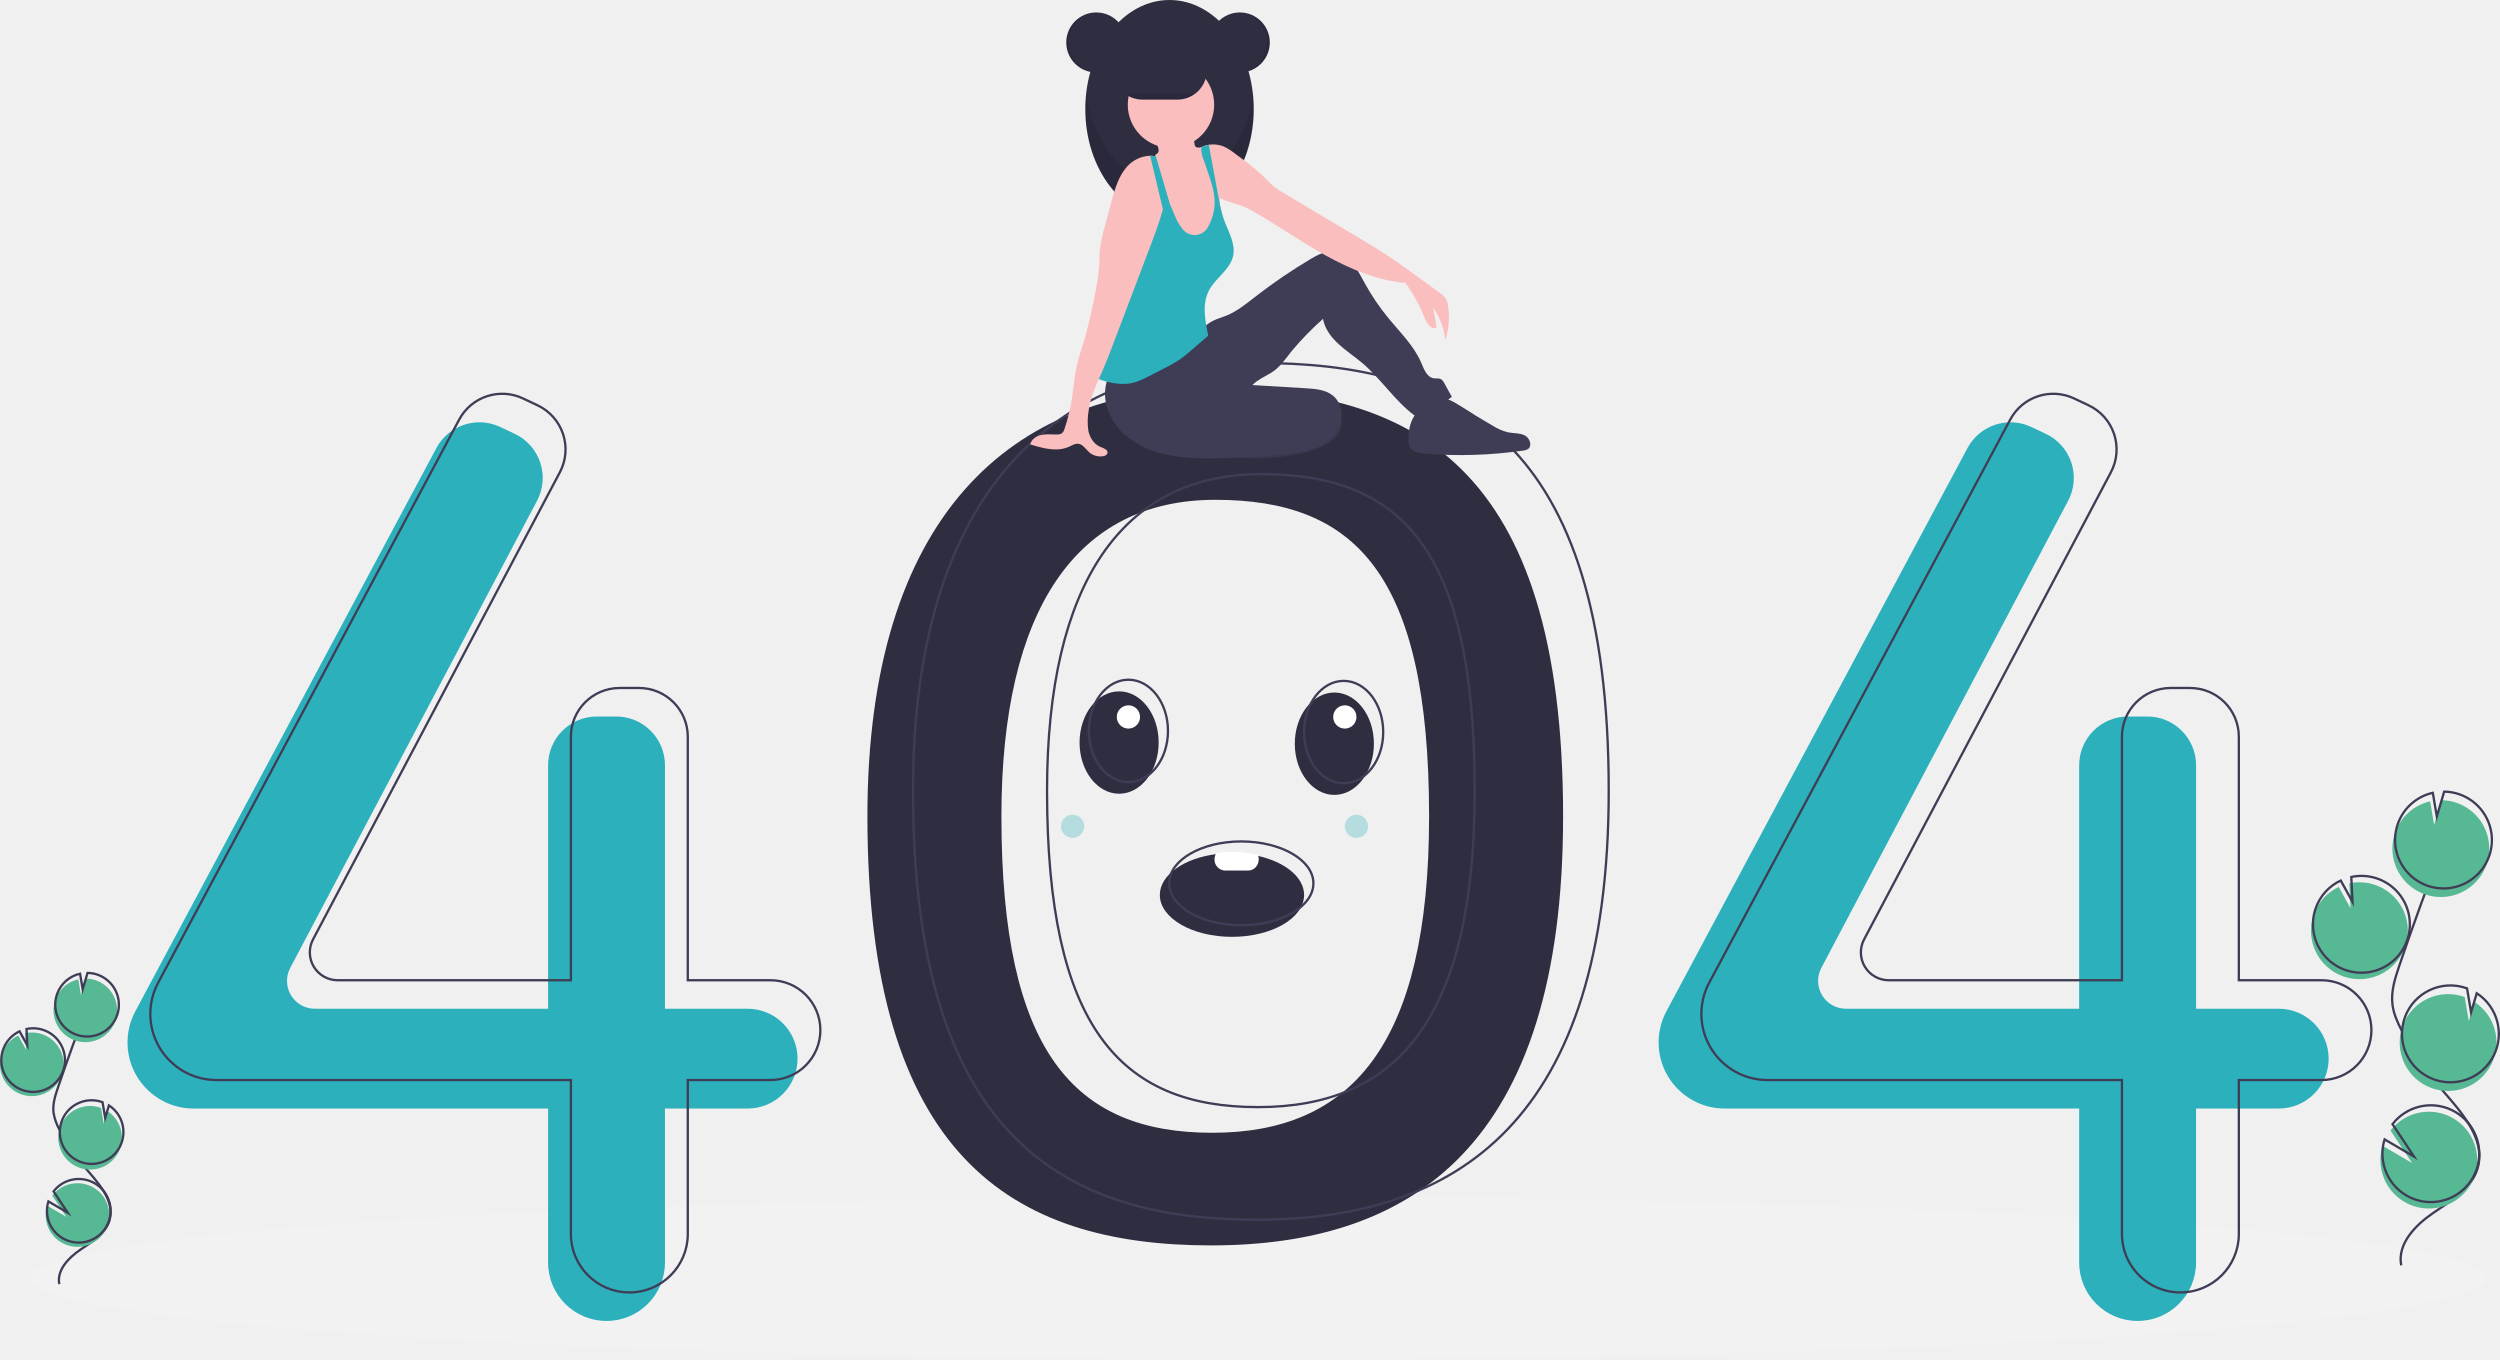
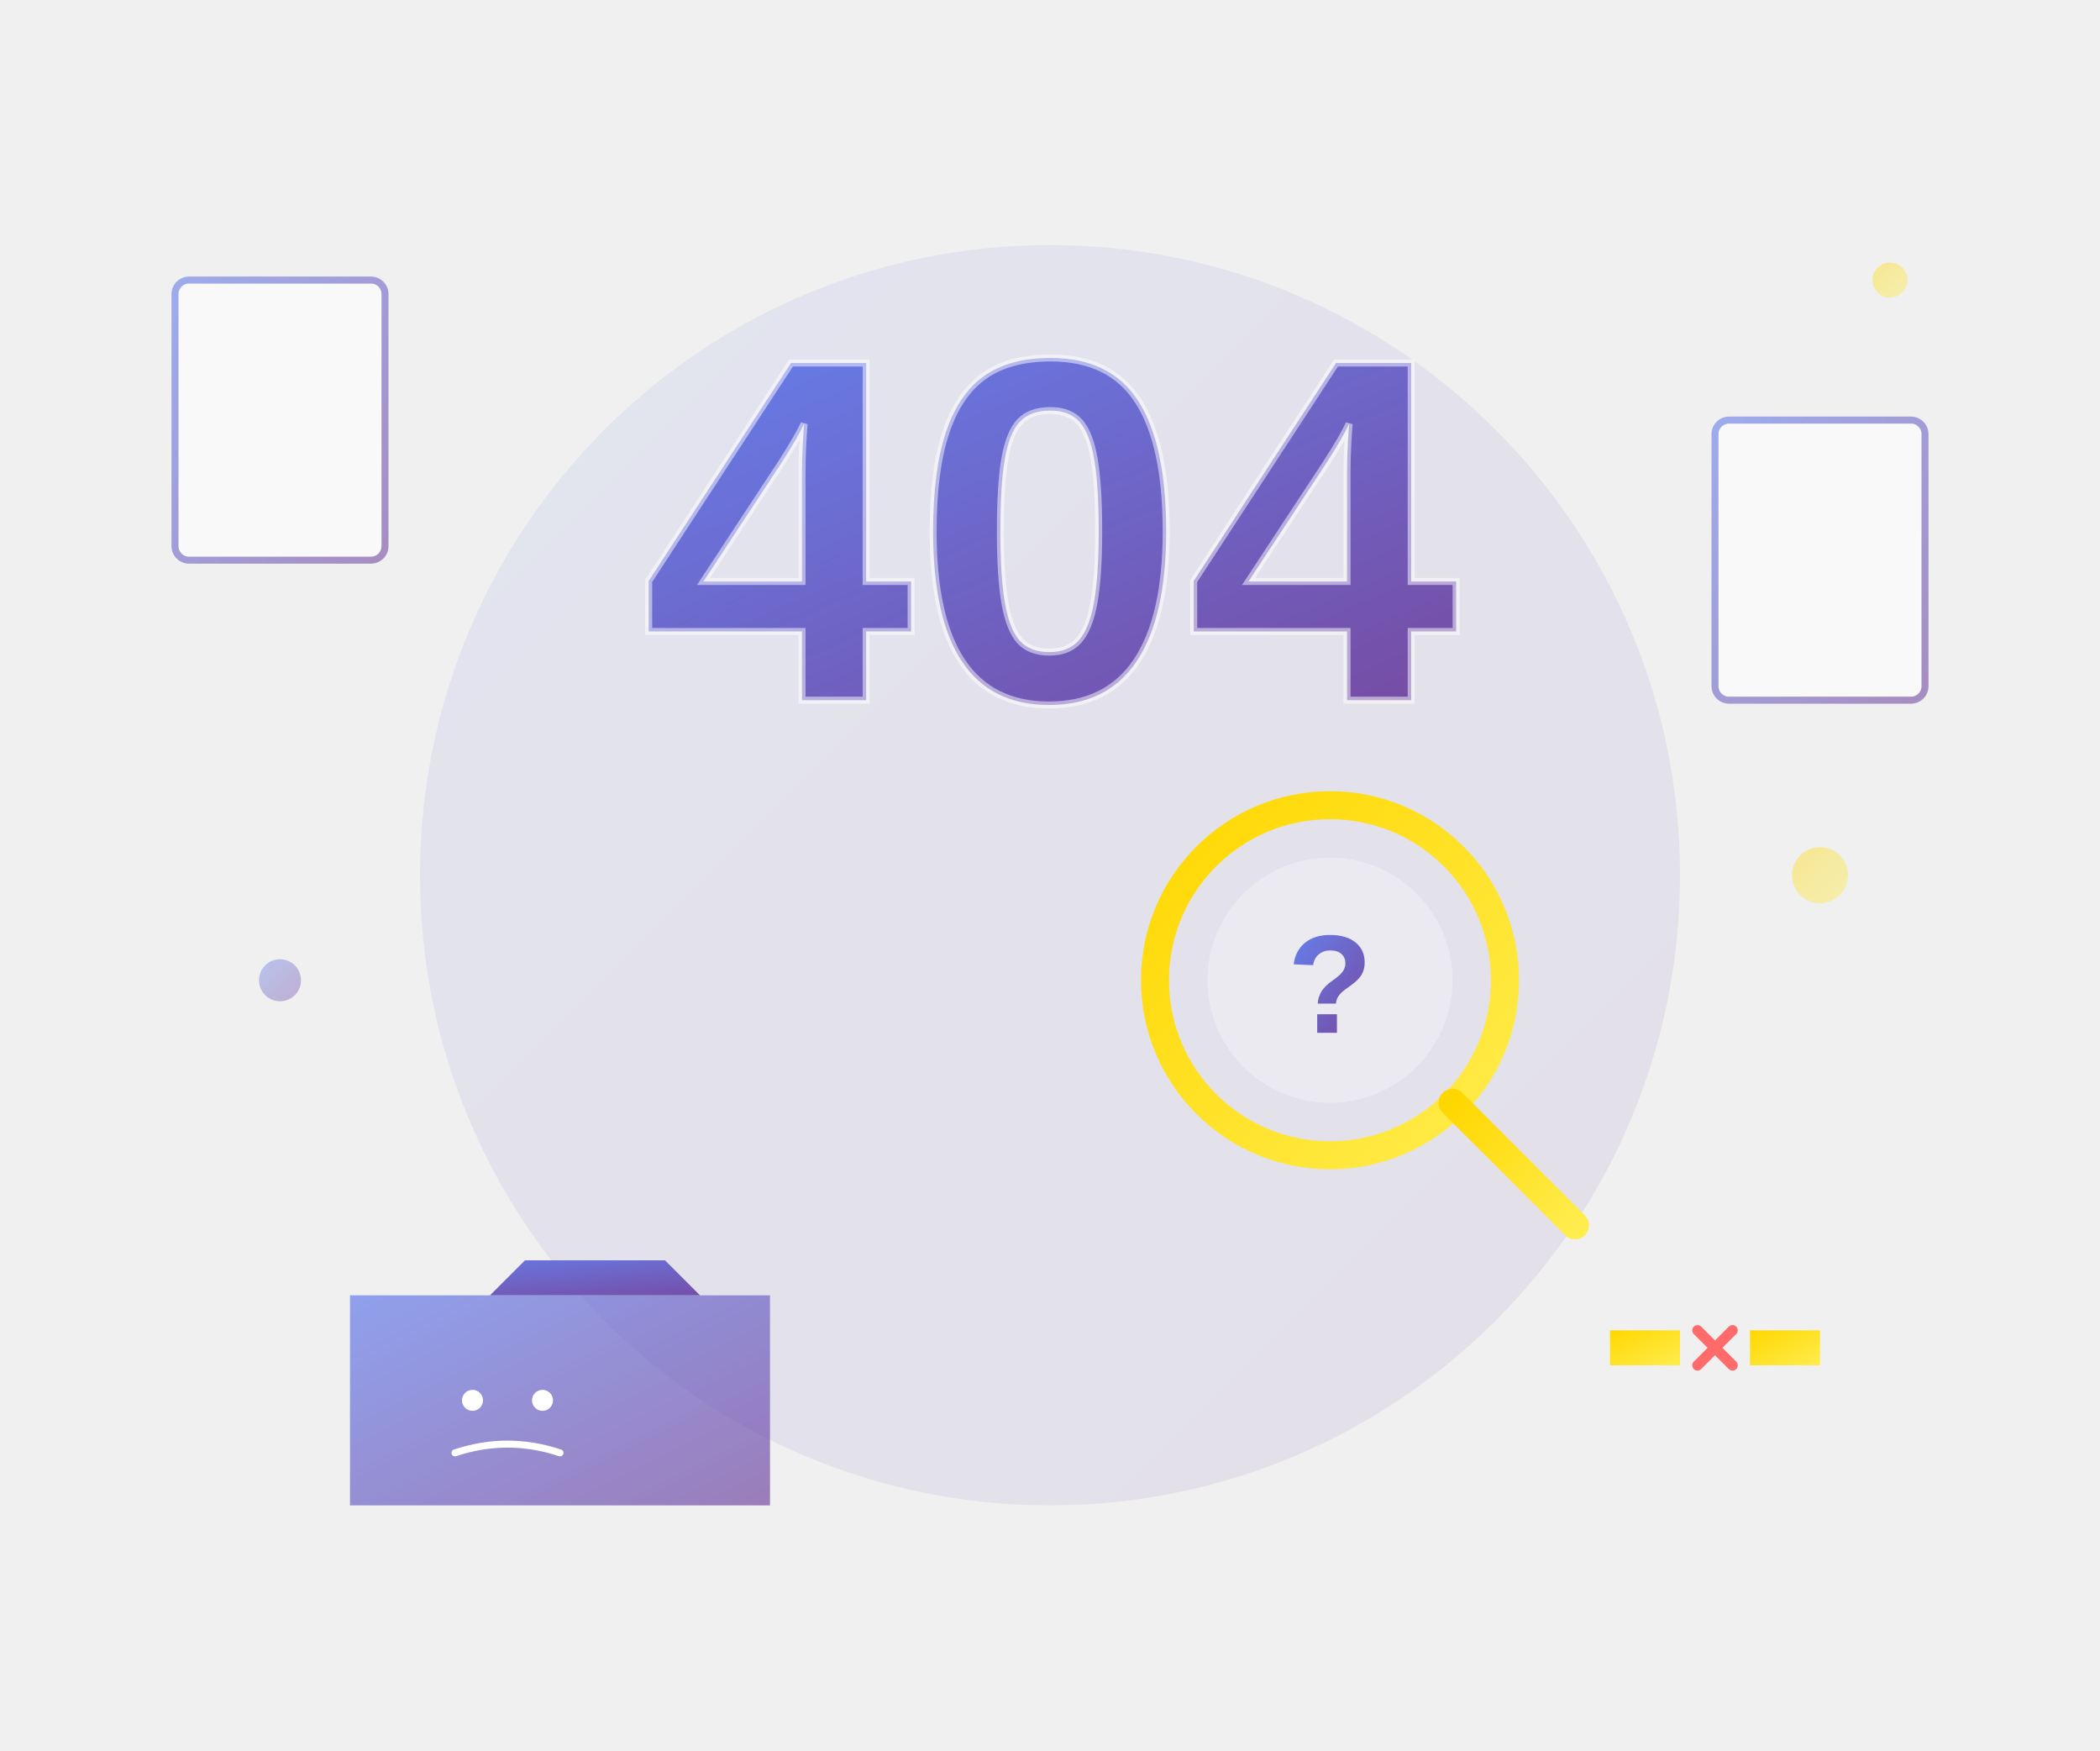
- <svg xmlns="http://www.w3.org/2000/svg" id="currentIllo" data-name="Layer 1" width="1074.392" height="584.231" viewBox="0 0 1074.392 584.231" class="injected-svg DownloadModal__ImageFile-sc-p17csy-5 iIfSkb grid_media">
-   <ellipse cx="540.643" cy="549.309" rx="527.5" ry="34.922" fill="#f2f2f2" />
-   <path d="M583.48,324.894c-85.944,0-147.651,55.139-147.651,183.798,0,145.813,61.707,184.411,147.651,184.411s151.327-42.274,151.327-184.411C734.807,356.753,669.424,324.894,583.48,324.894Zm.565,319.808c-59.527,0-90.626-34.923-90.626-135.916,0-89.112,32.372-136.105,91.899-136.105s91.899,30.868,91.899,136.105C677.217,607.234,643.572,644.703,584.045,644.703Z" transform="translate(-63.054 -157.8845)" fill="#2f2e41" />
-   <path d="M384.365,591.401H348.831V486.762A20.956,20.956,0,0,0,327.875,465.806h-8.326a20.956,20.956,0,0,0-20.956,20.956V591.401H198.363a11.963,11.963,0,0,1-10.578-17.552l106.082-200.78A20.956,20.956,0,0,0,284.287,344.33l-6.262-2.957a20.956,20.956,0,0,0-27.429,9.07L121.214,592.475a28.416,28.416,0,0,0-3.356,13.396v0a28.416,28.416,0,0,0,28.416,28.416H298.593v66.167a25.119,25.119,0,0,0,25.119,25.119h0a25.119,25.119,0,0,0,25.119-25.119V634.287h35.534a21.443,21.443,0,0,0,21.443-21.443v0A21.443,21.443,0,0,0,384.365,591.401Z" transform="translate(-63.054 -157.8845)" fill="#2cb1bc" />
-   <path d="M1042.362,591.401h-35.534V486.762A20.956,20.956,0,0,0,985.872,465.806h-8.326a20.956,20.956,0,0,0-20.956,20.956V591.401H856.359a11.963,11.963,0,0,1-10.578-17.552L951.864,373.069A20.956,20.956,0,0,0,942.284,344.33l-6.262-2.957a20.956,20.956,0,0,0-27.429,9.07L779.211,592.475a28.416,28.416,0,0,0-3.356,13.396v0a28.416,28.416,0,0,0,28.416,28.416H956.589v66.167a25.119,25.119,0,0,0,25.119,25.119h0a25.119,25.119,0,0,0,25.119-25.119V634.287h35.534a21.443,21.443,0,0,0,21.443-21.443v0A21.443,21.443,0,0,0,1042.362,591.401Z" transform="translate(-63.054 -157.8845)" fill="#2cb1bc" />
-   <path d="M394.168,579.148H358.634V474.509a20.956,20.956,0,0,0-20.956-20.956h-8.326a20.956,20.956,0,0,0-20.956,20.956V579.148H208.165a11.963,11.963,0,0,1-10.578-17.552L303.67,360.816a20.956,20.956,0,0,0-9.58-28.739l-6.262-2.957a20.956,20.956,0,0,0-27.429,9.07L131.017,580.222a28.416,28.416,0,0,0-3.356,13.396v0a28.416,28.416,0,0,0,28.416,28.416H308.395v66.167a25.119,25.119,0,0,0,25.119,25.119h0a25.119,25.119,0,0,0,25.119-25.119V622.034h35.534a21.443,21.443,0,0,0,21.443-21.443v0A21.443,21.443,0,0,0,394.168,579.148Z" transform="translate(-63.054 -157.8845)" fill="none" stroke="#3f3d56" stroke-miterlimit="10" />
-   <path d="M1060.742,579.148h-35.534V474.509a20.956,20.956,0,0,0-20.956-20.956H995.925a20.956,20.956,0,0,0-20.956,20.956V579.148H874.739a11.963,11.963,0,0,1-10.578-17.552L970.244,360.816a20.956,20.956,0,0,0-9.58-28.739l-6.262-2.957a20.956,20.956,0,0,0-27.429,9.07L797.59,580.222a28.416,28.416,0,0,0-3.356,13.396v0a28.416,28.416,0,0,0,28.416,28.416H974.969v66.167a25.119,25.119,0,0,0,25.119,25.119h0a25.119,25.119,0,0,0,25.119-25.119V622.034h35.534a21.443,21.443,0,0,0,21.443-21.443v0A21.443,21.443,0,0,0,1060.742,579.148Z" transform="translate(-63.054 -157.8845)" fill="none" stroke="#3f3d56" stroke-miterlimit="10" />
-   <path d="M603.085,313.866c-85.944,0-147.651,55.139-147.651,183.798,0,145.813,61.707,184.411,147.651,184.411s151.327-42.274,151.327-184.411C754.412,345.725,689.029,313.866,603.085,313.866Zm.565,319.808c-59.527,0-90.626-34.923-90.626-135.916,0-89.112,32.372-136.105,91.899-136.105s91.899,30.868,91.899,136.105C696.822,596.206,663.177,633.675,603.65,633.675Z" transform="translate(-63.054 -157.8845)" fill="none" stroke="#3f3d56" stroke-miterlimit="10" />
-   <circle cx="471.141" cy="18.25" r="12.901" fill="#2f2e41" />
-   <ellipse cx="502.607" cy="46.885" rx="36.186" ry="46.885" fill="#2f2e41" />
-   <path d="M565.661,237.494c-18.128,0-33.141-17.271-35.776-39.805a60.976,60.976,0,0,0-.41,7.08c0,25.894,16.201,46.885,36.186,46.885s36.186-20.991,36.186-46.885a60.976,60.976,0,0,0-.41-7.08C598.803,220.224,583.789,237.494,565.661,237.494Z" transform="translate(-63.054 -157.8845)" opacity="0.1" />
-   <path d="M639.296,342.073c-.777,3.193-4.128,5.751-7.839,7.538-7.802,3.757-17.425,4.878-26.76,5.254a45.176,45.176,0,0,1-7.144-.132,20.537,20.537,0,0,1-12.251-5.631,1.681,1.681,0,0,1,.044-2.844c4.969-5.459,13.262-8.806,21.616-11.216,6.334-1.827,17.381-6.561,24.29-5.922C637.944,329.739,640.277,338.041,639.296,342.073Z" transform="translate(-63.054 -157.8845)" fill="#3f3d56" />
-   <path d="M639.296,342.073c-.777,3.193-4.128,5.751-7.839,7.538-7.802,3.757-17.425,4.878-26.76,5.254a45.176,45.176,0,0,1-7.144-.132,20.537,20.537,0,0,1-12.251-5.631,1.681,1.681,0,0,1,.044-2.844c4.969-5.459,13.262-8.806,21.616-11.216,6.334-1.827,17.381-6.561,24.29-5.922C637.944,329.739,640.277,338.041,639.296,342.073Z" transform="translate(-63.054 -157.8845)" opacity="0.1" />
-   <path d="M540.098,318.206a19.77,19.77,0,0,0-1.199,15.075,26.339,26.339,0,0,0,8.829,12.497c10.095,8.092,23.988,9.205,36.925,9.093a284.649,284.649,0,0,0,33.905-2.324,40.538,40.538,0,0,0,11.001-2.554c4.222-1.827,7.933-5.178,9.436-9.526s.436-9.672-3.134-12.574c-3.137-2.55-7.463-2.9-11.498-3.143l-23.088-1.387c2.281-2.308,5.318-3.614,8.096-5.292,3.685-2.226,6.134-5.965,8.813-9.335a129.001,129.001,0,0,1,13.439-13.817c.751,4.31,3.478,7.85,6.687,10.824s6.908,5.368,10.244,8.2c8.079,6.858,13.896,16.167,22.392,22.5a43.829,43.829,0,0,0,16.049-8.012l-3.302-5.981a3.94,3.94,0,0,0-1.245-1.553c-.935-.575-2.14-.279-3.225-.441-2.901-.435-4.168-3.784-5.306-6.487-3.125-7.422-9.108-13.18-14.218-19.404a98.009,98.009,0,0,1-9.996-14.723c-1.717-3.102-3.288-6.331-5.617-9.003s-5.594-4.773-9.139-4.781c-3.132-.007-6.021,1.584-8.714,3.183a230.477,230.477,0,0,0-23.63,16.099c-3.944,3.062-7.863,6.296-12.489,8.174-1.947.79-4,1.331-5.869,2.292-3.273,1.684-5.757,4.534-8.431,7.064C566.277,311.892,553.219,317.738,540.098,318.206Z" transform="translate(-63.054 -157.8845)" fill="#3f3d56" />
-   <path d="M588.374,253.983a23.774,23.774,0,0,1-1.734,8.033,10.045,10.045,0,0,1-5.768,5.573,12.375,12.375,0,0,1-5.623.182,10.882,10.882,0,0,1-4.582-1.561c-2.165-1.488-3.244-4.144-3.637-6.743-.393-2.596-.217-5.249-.469-7.863a42.944,42.944,0,0,0-1.202-6.255c-.17-.683-.343-1.362-.513-2.042-.167-.68-.33-1.359-.481-2.039-.138-.639-.267-1.281-.378-1.926-.091-.544-.173-1.092-.233-1.643a18.423,18.423,0,0,0-.809-4.811,14.607,14.607,0,0,0-1.687-2.854c-.286-.409-.563-.818-.818-1.243a5.89,5.89,0,0,1-.972-3.748,3.286,3.286,0,0,1,.148-.601c.025-.076.053-.151.085-.223A1.802,1.802,0,0,0,560.932,223.07a3.433,3.433,0,0,0-.148-1.778,11.318,11.318,0,0,0-.96-2.288c-.264-.478-1.161-1.34-1.167-1.888-.013-1.101,2.14-1.989,3.011-2.423a16.796,16.796,0,0,1,8.597-1.743c1.904.129,3.968.714,5.019,2.31.944,1.438.818,3.301,1.221,4.972a1.471,1.471,0,0,0,.299.664,1.341,1.341,0,0,0,.739.34,4.549,4.549,0,0,0,1.416.057h.003a2.931,2.931,0,0,0,.371-.054,4.957,4.957,0,0,0,2.033-.878q.585-.156,1.18-.255a.251.251,0,0,0,.047-.009c1.576,4.975,1.781,10.308,3.071,15.374.639,2.52,1.554,5.009,1.683,7.602.009.113.013.23.016.346.019.834-.047,1.674-.013,2.505a6.981,6.981,0,0,0,.126,1.114,15.611,15.611,0,0,0,.525,1.743l.009.028c.06.183.116.368.164.554.035.135.066.267.091.403l.003.009A14.938,14.938,0,0,1,588.374,253.983Z" transform="translate(-63.054 -157.8845)" fill="#fbbebe" />
-   <circle cx="503.237" cy="44.997" r="18.565" fill="#fbbebe" />
-   <path d="M684.157,304.033a30.445,30.445,0,0,0-5.236-14.103q.722,4.295,1.447,8.587a3.214,3.214,0,0,1-3.367-1.035,10.337,10.337,0,0,1-1.765-3.276,67.466,67.466,0,0,0-8.21-14.736c-11.819-.985-23.502-5.884-33.896-11.595-10.396-5.708-20.126-12.552-30.384-18.502a43.573,43.573,0,0,0-5.544-2.832c-3.21-1.287-6.812-1.954-9.855-3.468-.204-.101-.409-.208-.61-.318a12.578,12.578,0,0,1-1.945-1.306,10.344,10.344,0,0,1-.931-.856,20.351,20.351,0,0,1-3.559-5.953c-1.633-3.612-2.215-7.97-3.845-11.583a11.203,11.203,0,0,1,2.502-1.765h.003c.132-.069.264-.135.4-.198a11.94,11.94,0,0,1,2.004-.733q.585-.156,1.18-.255a.251.251,0,0,0,.047-.009,11.566,11.566,0,0,1,5.491.434c2.587.875,4.767,2.621,6.941,4.273a114.02,114.02,0,0,1,10.148,8.049c1.794,1.718,3.43,3.606,5.359,5.167a42.144,42.144,0,0,0,5.057,3.351q15.656,9.327,31.315,18.65c3.534,2.105,7.07,4.21,10.526,6.438,5.249,3.386,10.308,7.055,15.365,10.721q4.47,3.238,8.936,6.479a9.728,9.728,0,0,1,2.533,2.341,8.472,8.472,0,0,1,1.123,3.433A31.387,31.387,0,0,1,684.157,304.033Z" transform="translate(-63.054 -157.8845)" fill="#fbbebe" />
-   <path d="M592.977,267.944c-1.252,5.617-6.929,9.012-9.896,13.946-3.688,6.123-2.184,13.241-.799,20.255q-3.795,3.271-7.593,6.542c-1.397,1.199-2.794,2.404-4.298,3.464a57.351,57.351,0,0,1-6.86,3.94q-3.361,1.728-6.721,3.458a32.128,32.128,0,0,1-6.58,2.788c-4.415,1.133-9.103.34-13.471-.972a6.088,6.088,0,0,1-1.473-.601,2.394,2.394,0,0,1-.699-.632,3.911,3.911,0,0,1-.444-2.539c.444-7.351,2.24-14.547,4.031-21.69a85.26,85.26,0,0,1,3.848-12.577,85.077,85.077,0,0,1,5.415-10.151,68.368,68.368,0,0,1,7.929-11.514,18.479,18.479,0,0,0,3.675-4.739c1.117-2.549.686-5.472.913-8.247a17.148,17.148,0,0,1,1.633-6.007v-.003a17.093,17.093,0,0,1,1.743-2.882q.458,1.067.916,2.13.302.699.598,1.394.387.897.768,1.787,1.1,2.558,2.196,5.113a21.59,21.59,0,0,0,3.335,5.944,6.499,6.499,0,0,0,11.123-.853,21.261,21.261,0,0,0,2.272-6.013,19.215,19.215,0,0,0,.252-7.835c-.758-5.009-2.889-10.126-4.437-14.78a14.945,14.945,0,0,1-1.079-4.871,3.351,3.351,0,0,1,.057-.56c.009-.047.019-.098.028-.145a11.94,11.94,0,0,1,2.004-.733q.585-.156,1.18-.255,2.044,11.064,4.094,22.127c.032.173.066.346.098.522.195,1.057.393,2.115.614,3.169.198.957.412,1.91.651,2.857l.009.028c.082.321.167.639.255.957l.003.009c.242.868.513,1.731.818,2.58C590.938,257.475,594.164,262.629,592.977,267.944Z" transform="translate(-63.054 -157.8845)" fill="#2cb1bc" />
-   <path d="M668.321,346.877a6.583,6.583,0,0,0,.61,3.143c1.162,2.124,3.95,2.606,6.362,2.805a188.377,188.377,0,0,0,42.266-1.288,4.886,4.886,0,0,0,2.151-.668c1.99-1.395.763-4.795-1.41-5.884s-4.751-.826-7.135-1.297a22.479,22.479,0,0,1-6.678-2.896q-7.252-4.167-14.293-8.688c-2.795-1.795-6.093-3.71-9.24-2.646C672.43,332.343,668.265,337.681,668.321,346.877Z" transform="translate(-63.054 -157.8845)" fill="#3f3d56" />
-   <path d="M564.437,240.874v.003c-.022.132-.044.261-.072.39-.035.214-.076.431-.116.645-.39,1.998-.868,3.987-1.419,5.963-1.51,5.459-3.534,10.831-5.541,16.123q-8.081,21.287-16.164,42.577c-1.359,3.575-2.716,7.152-4.261,10.654-.516,1.167-1.048,2.344-1.576,3.534-1.894,4.257-3.713,8.653-4.317,13.184a27.45,27.45,0,0,0-.192,9.04c.604,2.97,2.407,5.872,5.23,6.97,1.378.538,3.351,1.259,2.974,2.69-.204.787-1.098,1.171-1.901,1.303a7.312,7.312,0,0,1-5.966-1.718c-1.507-1.337-2.665-3.417-4.67-3.641-1.388-.151-2.665.68-3.936,1.262-5.186,2.369-11.227.711-16.674-.972.428-2.206,2.643-3.66,4.843-4.1,2.199-.444,4.474-.129,6.718-.189a3.51,3.51,0,0,0,2.042-.525,3.705,3.705,0,0,0,1.101-1.882,78.964,78.964,0,0,0,3.213-13.147c.724-4.666,1.026-9.405,2.058-14.015.802-3.597,2.042-7.08,3.106-10.61a224.682,224.682,0,0,0,5.06-22.077,78.02,78.02,0,0,0,1.425-9.368c.179-2.612.094-5.236.346-7.838a60.888,60.888,0,0,1,2.111-9.997q1.444-5.348,2.885-10.689c1.425-5.271,2.955-10.746,6.567-14.843a13.962,13.962,0,0,1,10.028-4.789,9.882,9.882,0,0,1,2.13.23c.116.028.233.057.349.088a8.634,8.634,0,0,1,2.174.9c1.114-.708,1.68-.459,2.42.632a6.973,6.973,0,0,1,.881,3.795A52.424,52.424,0,0,1,564.437,240.874Z" transform="translate(-63.054 -157.8845)" fill="#fbbebe" />
-   <path d="M565.661,245.046l-.047.047-.255.255-2.53,2.527-1.24-5.208-4.251-17.854a9.882,9.882,0,0,1,2.13.23,3.286,3.286,0,0,1,.148-.601l.201.689,1.441,4.902,2.728,9.308.45,1.532v.003Z" transform="translate(-63.054 -157.8845)" fill="#2cb1bc" />
-   <path d="M581.715,188.087a12.582,12.582,0,0,1-3.7,8.896,12.314,12.314,0,0,1-1.36,1.176,12.528,12.528,0,0,1-7.536,2.524H554.023a12.59,12.59,0,0,1,0-25.18h15.096A12.629,12.629,0,0,1,581.715,188.087Z" transform="translate(-63.054 -157.8845)" fill="#2f2e41" />
-   <circle cx="532.815" cy="18.25" r="12.901" fill="#2f2e41" />
-   <path d="M595.554,163.234c-.158,0-.315.006-.472.012a12.898,12.898,0,0,1,0,25.778c.157.006.314.012.472.012a12.901,12.901,0,1,0,0-25.802Z" transform="translate(-63.054 -157.8845)" opacity="0.1" />
-   <path d="M534.195,163.234c.158,0,.315.006.472.012a12.898,12.898,0,0,0,0,25.778c-.157.006-.314.012-.472.012a12.901,12.901,0,0,1,0-25.802Z" transform="translate(-63.054 -157.8845)" opacity="0.1" />
-   <path d="M576.655,198.159a12.528,12.528,0,0,1-7.536,2.524H554.023a12.528,12.528,0,0,1-7.536-2.524Z" transform="translate(-63.054 -157.8845)" opacity="0.1" />
-   <path d="M674.14,291.64s3.252,9.372,6.229,6.876L677.996,286.267Z" transform="translate(-63.054 -157.8845)" fill="#fbbebe" />
-   <path d="M1069.918,577.434a20.813,20.813,0,1,0,2.772-39.915l.521,10.712-5.068-9.18a20.734,20.734,0,0,0-10.684,11.723,20.408,20.408,0,0,0-1.197,5.63A20.809,20.809,0,0,0,1069.918,577.434Z" transform="translate(-63.054 -157.8845)" fill="#57b894" />
-   <path d="M1094.995,701.678c-1.789-9.11,5.963-17.187,13.621-22.437s16.605-10.408,19.218-19.317c3.755-12.804-7.43-24.53-16.136-34.642a125.3,125.3,0,0,1-16.524-24.557c-1.811-3.533-3.476-7.225-3.952-11.166-.686-5.675,1.137-11.323,2.974-16.737q9.179-27.052,19.628-53.65" transform="translate(-63.054 -157.8845)" fill="none" stroke="#3f3d56" stroke-miterlimit="10" />
-   <path d="M1070.775,574.676a20.813,20.813,0,1,0,2.772-39.915l.521,10.712-5.068-9.18a20.734,20.734,0,0,0-10.684,11.723,20.408,20.408,0,0,0-1.197,5.63A20.809,20.809,0,0,0,1070.775,574.676Z" transform="translate(-63.054 -157.8845)" fill="none" stroke="#3f3d56" stroke-miterlimit="10" />
-   <path d="M1092.451,515.473a20.788,20.788,0,0,1,14.98-13.198l1.714,10.184,3.177-10.696a20.81,20.81,0,1,1-19.871,13.71Z" transform="translate(-63.054 -157.8845)" fill="#57b894" />
-   <path d="M1093.594,511.795a20.788,20.788,0,0,1,14.98-13.198l1.714,10.184,3.177-10.696a20.81,20.81,0,1,1-19.871,13.71Z" transform="translate(-63.054 -157.8845)" fill="none" stroke="#3f3d56" stroke-miterlimit="10" />
-   <path d="M1108.045,625.489a20.81,20.81,0,0,0,18.419-37.023l-2.441,8.219-1.731-10.304a.362.362,0,0,0-.053-.02,20.811,20.811,0,1,0-14.194,39.127Z" transform="translate(-63.054 -157.8845)" fill="#57b894" />
-   <path d="M1109.035,621.764a20.81,20.81,0,0,0,18.419-37.023l-2.441,8.219-1.731-10.304a.362.362,0,0,0-.053-.02,20.811,20.811,0,1,0-14.194,39.127Z" transform="translate(-63.054 -157.8845)" fill="none" stroke="#3f3d56" stroke-miterlimit="10" />
-   <path d="M1086.378,660.051a20.801,20.801,0,1,0,4.011-16.297l9.273,13.957-12.67-7.408A20.616,20.616,0,0,0,1086.378,660.051Z" transform="translate(-63.054 -157.8845)" fill="#57b894" />
-   <path d="M1087.235,657.294a20.801,20.801,0,1,0,4.011-16.297l9.273,13.957-12.67-7.408A20.616,20.616,0,0,0,1087.235,657.294Z" transform="translate(-63.054 -157.8845)" fill="none" stroke="#3f3d56" stroke-miterlimit="10" />
-   <path d="M72.061,628.133a13.674,13.674,0,1,0,1.821-26.225l.342,7.038-3.33-6.032a13.623,13.623,0,0,0-7.019,7.702,13.409,13.409,0,0,0-.787,3.699A13.672,13.672,0,0,0,72.061,628.133Z" transform="translate(-63.054 -157.8845)" fill="#57b894" />
-   <path d="M88.538,709.763c-1.175-5.986,3.918-11.292,8.949-14.741s10.91-6.838,12.626-12.692c2.467-8.412-4.882-16.117-10.601-22.76A82.324,82.324,0,0,1,88.656,643.436a22.21,22.21,0,0,1-2.597-7.336c-.451-3.729.747-7.439,1.954-10.996q6.031-17.773,12.896-35.249" transform="translate(-63.054 -157.8845)" fill="none" stroke="#3f3d56" stroke-miterlimit="10" />
-   <path d="M72.625,626.321a13.674,13.674,0,1,0,1.821-26.225l.342,7.038L71.458,601.103a13.623,13.623,0,0,0-7.019,7.702,13.409,13.409,0,0,0-.787,3.699A13.672,13.672,0,0,0,72.625,626.321Z" transform="translate(-63.054 -157.8845)" fill="none" stroke="#3f3d56" stroke-miterlimit="10" />
-   <path d="M86.866,587.423a13.658,13.658,0,0,1,9.842-8.671l1.126,6.691,2.087-7.027a13.673,13.673,0,1,1-13.055,9.007Z" transform="translate(-63.054 -157.8845)" fill="#57b894" />
-   <path d="M87.617,585.007a13.658,13.658,0,0,1,9.842-8.671l1.126,6.691L100.673,576a13.673,13.673,0,1,1-13.055,9.007Z" transform="translate(-63.054 -157.8845)" fill="none" stroke="#3f3d56" stroke-miterlimit="10" />
-   <path d="M97.112,659.706a13.673,13.673,0,0,0,12.102-24.325l-1.604,5.4-1.137-6.77a.238.238,0,0,0-.035-.013,13.673,13.673,0,1,0-9.326,25.707Z" transform="translate(-63.054 -157.8845)" fill="#57b894" />
-   <path d="M97.762,657.259a13.673,13.673,0,0,0,12.102-24.325l-1.604,5.4-1.137-6.77a.238.238,0,0,0-.035-.013,13.673,13.673,0,1,0-9.326,25.707Z" transform="translate(-63.054 -157.8845)" fill="none" stroke="#3f3d56" stroke-miterlimit="10" />
-   <path d="M82.876,682.414a13.667,13.667,0,1,0,2.635-10.708l6.092,9.17-8.324-4.867A13.545,13.545,0,0,0,82.876,682.414Z" transform="translate(-63.054 -157.8845)" fill="#57b894" />
-   <path d="M83.439,680.602a13.667,13.667,0,1,0,2.635-10.708l6.092,9.17-8.324-4.867A13.545,13.545,0,0,0,83.439,680.602Z" transform="translate(-63.054 -157.8845)" fill="none" stroke="#3f3d56" stroke-miterlimit="10" />
-   <ellipse cx="480.946" cy="319.115" rx="17" ry="22" fill="#2f2e41" />
-   <ellipse cx="573.446" cy="319.615" rx="17" ry="22" fill="#2f2e41" />
-   <path d="M623.5,542.5c0,9.94-13.88,18-31,18s-31-8.06-31-18c0-8.61,10.41-15.81,24.32-17.57a50.104,50.104,0,0,1,6.68-.43,50.699,50.699,0,0,1,11.13,1.2C615.25,528.29,623.5,534.84,623.5,542.5Z" transform="translate(-63.054 -157.8845)" fill="#2f2e41" />
-   <ellipse cx="484.946" cy="314.115" rx="17" ry="22" fill="none" stroke="#3f3d56" stroke-miterlimit="10" />
-   <ellipse cx="577.446" cy="314.615" rx="17" ry="22" fill="none" stroke="#3f3d56" stroke-miterlimit="10" />
-   <ellipse cx="533.446" cy="379.615" rx="31" ry="18" fill="none" stroke="#3f3d56" stroke-miterlimit="10" />
-   <path d="M604,527.2a4.937,4.937,0,0,1-1.32,3.392A4.339,4.339,0,0,1,599.5,532h-10a4.664,4.664,0,0,1-4.5-4.8,4.905,4.905,0,0,1,.82-2.741A47.02,47.02,0,0,1,592.5,524a47.665,47.665,0,0,1,11.13,1.28A5.067,5.067,0,0,1,604,527.2Z" transform="translate(-63.054 -157.8845)" fill="#fff" />
-   <circle cx="484.946" cy="308.115" r="5" fill="#fff" />
-   <circle cx="577.946" cy="308.115" r="5" fill="#fff" />
-   <circle cx="582.946" cy="355.115" r="5" fill="#2cb1bc" opacity="0.3" />
-   <circle cx="460.946" cy="355.115" r="5" fill="#2cb1bc" opacity="0.3" />
+ <svg xmlns="http://www.w3.org/2000/svg" width="600" height="500" viewBox="0 0 600 500">
+   <defs>
+     <linearGradient id="grad1" x1="0%" y1="0%" x2="100%" y2="100%">
+       <stop offset="0%" style="stop-color:#667eea;stop-opacity:1" />
+       <stop offset="100%" style="stop-color:#764ba2;stop-opacity:1" />
+     </linearGradient>
+     <linearGradient id="grad2" x1="0%" y1="0%" x2="100%" y2="100%">
+       <stop offset="0%" style="stop-color:#ffd700;stop-opacity:1" />
+       <stop offset="100%" style="stop-color:#ffed4e;stop-opacity:1" />
+     </linearGradient>
+   </defs>
+   <circle cx="300" cy="250" r="180" fill="url(#grad1)" opacity="0.1" />
+   <text x="300" y="200" font-family="Arial, sans-serif" font-size="140" font-weight="bold" fill="url(#grad1)" text-anchor="middle">404</text>
+   <text x="300" y="200" font-family="Arial, sans-serif" font-size="140" font-weight="bold" fill="none" stroke="white" stroke-width="2" text-anchor="middle" opacity="0.5">404</text>
+   <g transform="translate(380, 280)">
+     <circle cx="0" cy="0" r="50" fill="none" stroke="url(#grad2)" stroke-width="8" />
+     <circle cx="0" cy="0" r="35" fill="white" opacity="0.3" />
+     <line x1="35" y1="35" x2="70" y2="70" stroke="url(#grad2)" stroke-width="8" stroke-linecap="round" />
+     <text x="0" y="15" font-family="Arial, sans-serif" font-size="40" font-weight="bold" fill="url(#grad1)" text-anchor="middle">?</text>
+   </g>
+   <g opacity="0.6">
+     <rect x="50" y="80" width="60" height="80" rx="4" fill="white" stroke="url(#grad1)" stroke-width="2">
+       <animateTransform attributeName="transform" attributeType="XML" type="translate" values="0 0; 0 -10; 0 0" dur="3s" repeatCount="indefinite" />
+     </rect>
+     <line x1="60" y1="100" x2="100" y2="100" stroke="url(#grad1)" stroke-width="2" opacity="0.3" />
+     <line x1="60" y1="115" x2="95" y2="115" stroke="url(#grad1)" stroke-width="2" opacity="0.3" />
+     <line x1="60" y1="130" x2="100" y2="130" stroke="url(#grad1)" stroke-width="2" opacity="0.3" />
+     <rect x="490" y="120" width="60" height="80" rx="4" fill="white" stroke="url(#grad1)" stroke-width="2">
+       <animateTransform attributeName="transform" attributeType="XML" type="translate" values="0 0; 0 -15; 0 0" dur="4s" repeatCount="indefinite" />
+     </rect>
+     <line x1="500" y1="140" x2="540" y2="140" stroke="url(#grad1)" stroke-width="2" opacity="0.3" />
+     <line x1="500" y1="155" x2="535" y2="155" stroke="url(#grad1)" stroke-width="2" opacity="0.3" />
+     <line x1="500" y1="170" x2="540" y2="170" stroke="url(#grad1)" stroke-width="2" opacity="0.3" />
+   </g>
+   <g transform="translate(100, 350)">
+     <path d="M 0 20 L 0 80 L 120 80 L 120 20 Z" fill="url(#grad1)" opacity="0.7" />
+     <path d="M 0 20 L 40 20 L 50 10 L 90 10 L 100 20 L 120 20" fill="url(#grad1)" />
+     <circle cx="35" cy="50" r="3" fill="white" />
+     <circle cx="55" cy="50" r="3" fill="white" />
+     <path d="M 30 65 Q 45 60 60 65" stroke="white" stroke-width="2" fill="none" stroke-linecap="round" />
+   </g>
+   <g transform="translate(450, 350)">
+     <path d="M 10 30 L 30 30 L 30 40 L 10 40 Z" fill="url(#grad2)" rx="5" />
+     <path d="M 50 30 L 70 30 L 70 40 L 50 40 Z" fill="url(#grad2)" rx="5" />
+     <line x1="30" y1="35" x2="40" y2="35" stroke="url(#grad2)" stroke-width="3" stroke-dasharray="2,2" />
+     <line x1="43" y1="35" x2="50" y2="35" stroke="url(#grad2)" stroke-width="3" stroke-dasharray="2,2" />
+     <line x1="35" y1="30" x2="45" y2="40" stroke="#ff6b6b" stroke-width="3" stroke-linecap="round" />
+     <line x1="45" y1="30" x2="35" y2="40" stroke="#ff6b6b" stroke-width="3" stroke-linecap="round" />
+   </g>
+   <circle cx="520" cy="250" r="8" fill="url(#grad2)" opacity="0.4">
+     <animate attributeName="r" values="8;12;8" dur="2s" repeatCount="indefinite" />
+   </circle>
+   <circle cx="80" cy="280" r="6" fill="url(#grad1)" opacity="0.4">
+     <animate attributeName="r" values="6;10;6" dur="3s" repeatCount="indefinite" />
+   </circle>
+   <circle cx="540" cy="80" r="5" fill="url(#grad2)" opacity="0.4">
+     <animate attributeName="r" values="5;8;5" dur="2.5s" repeatCount="indefinite" />
+   </circle>
</svg>
